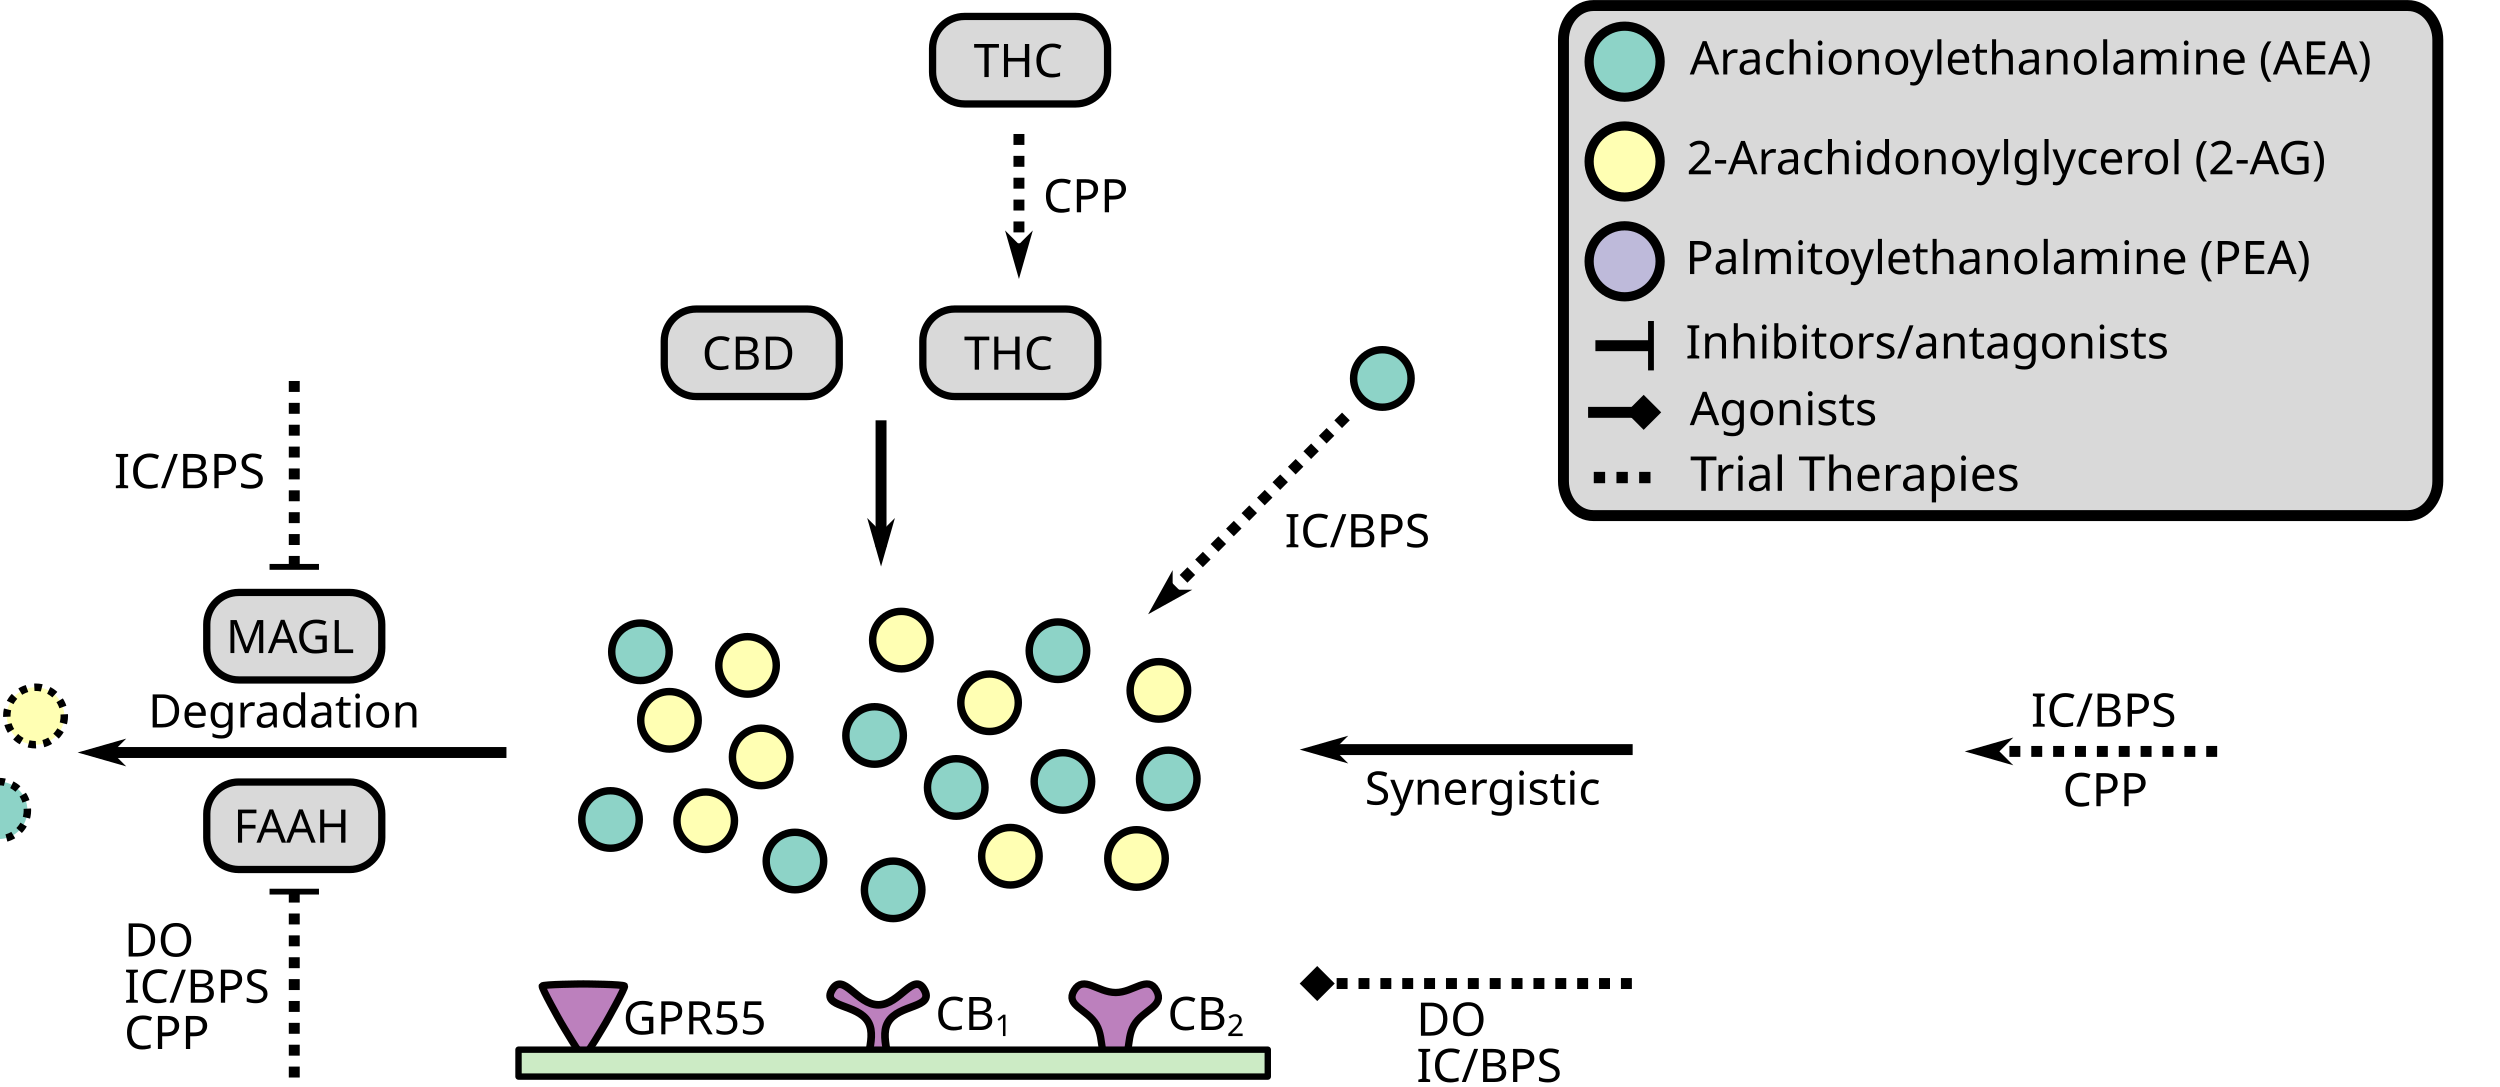
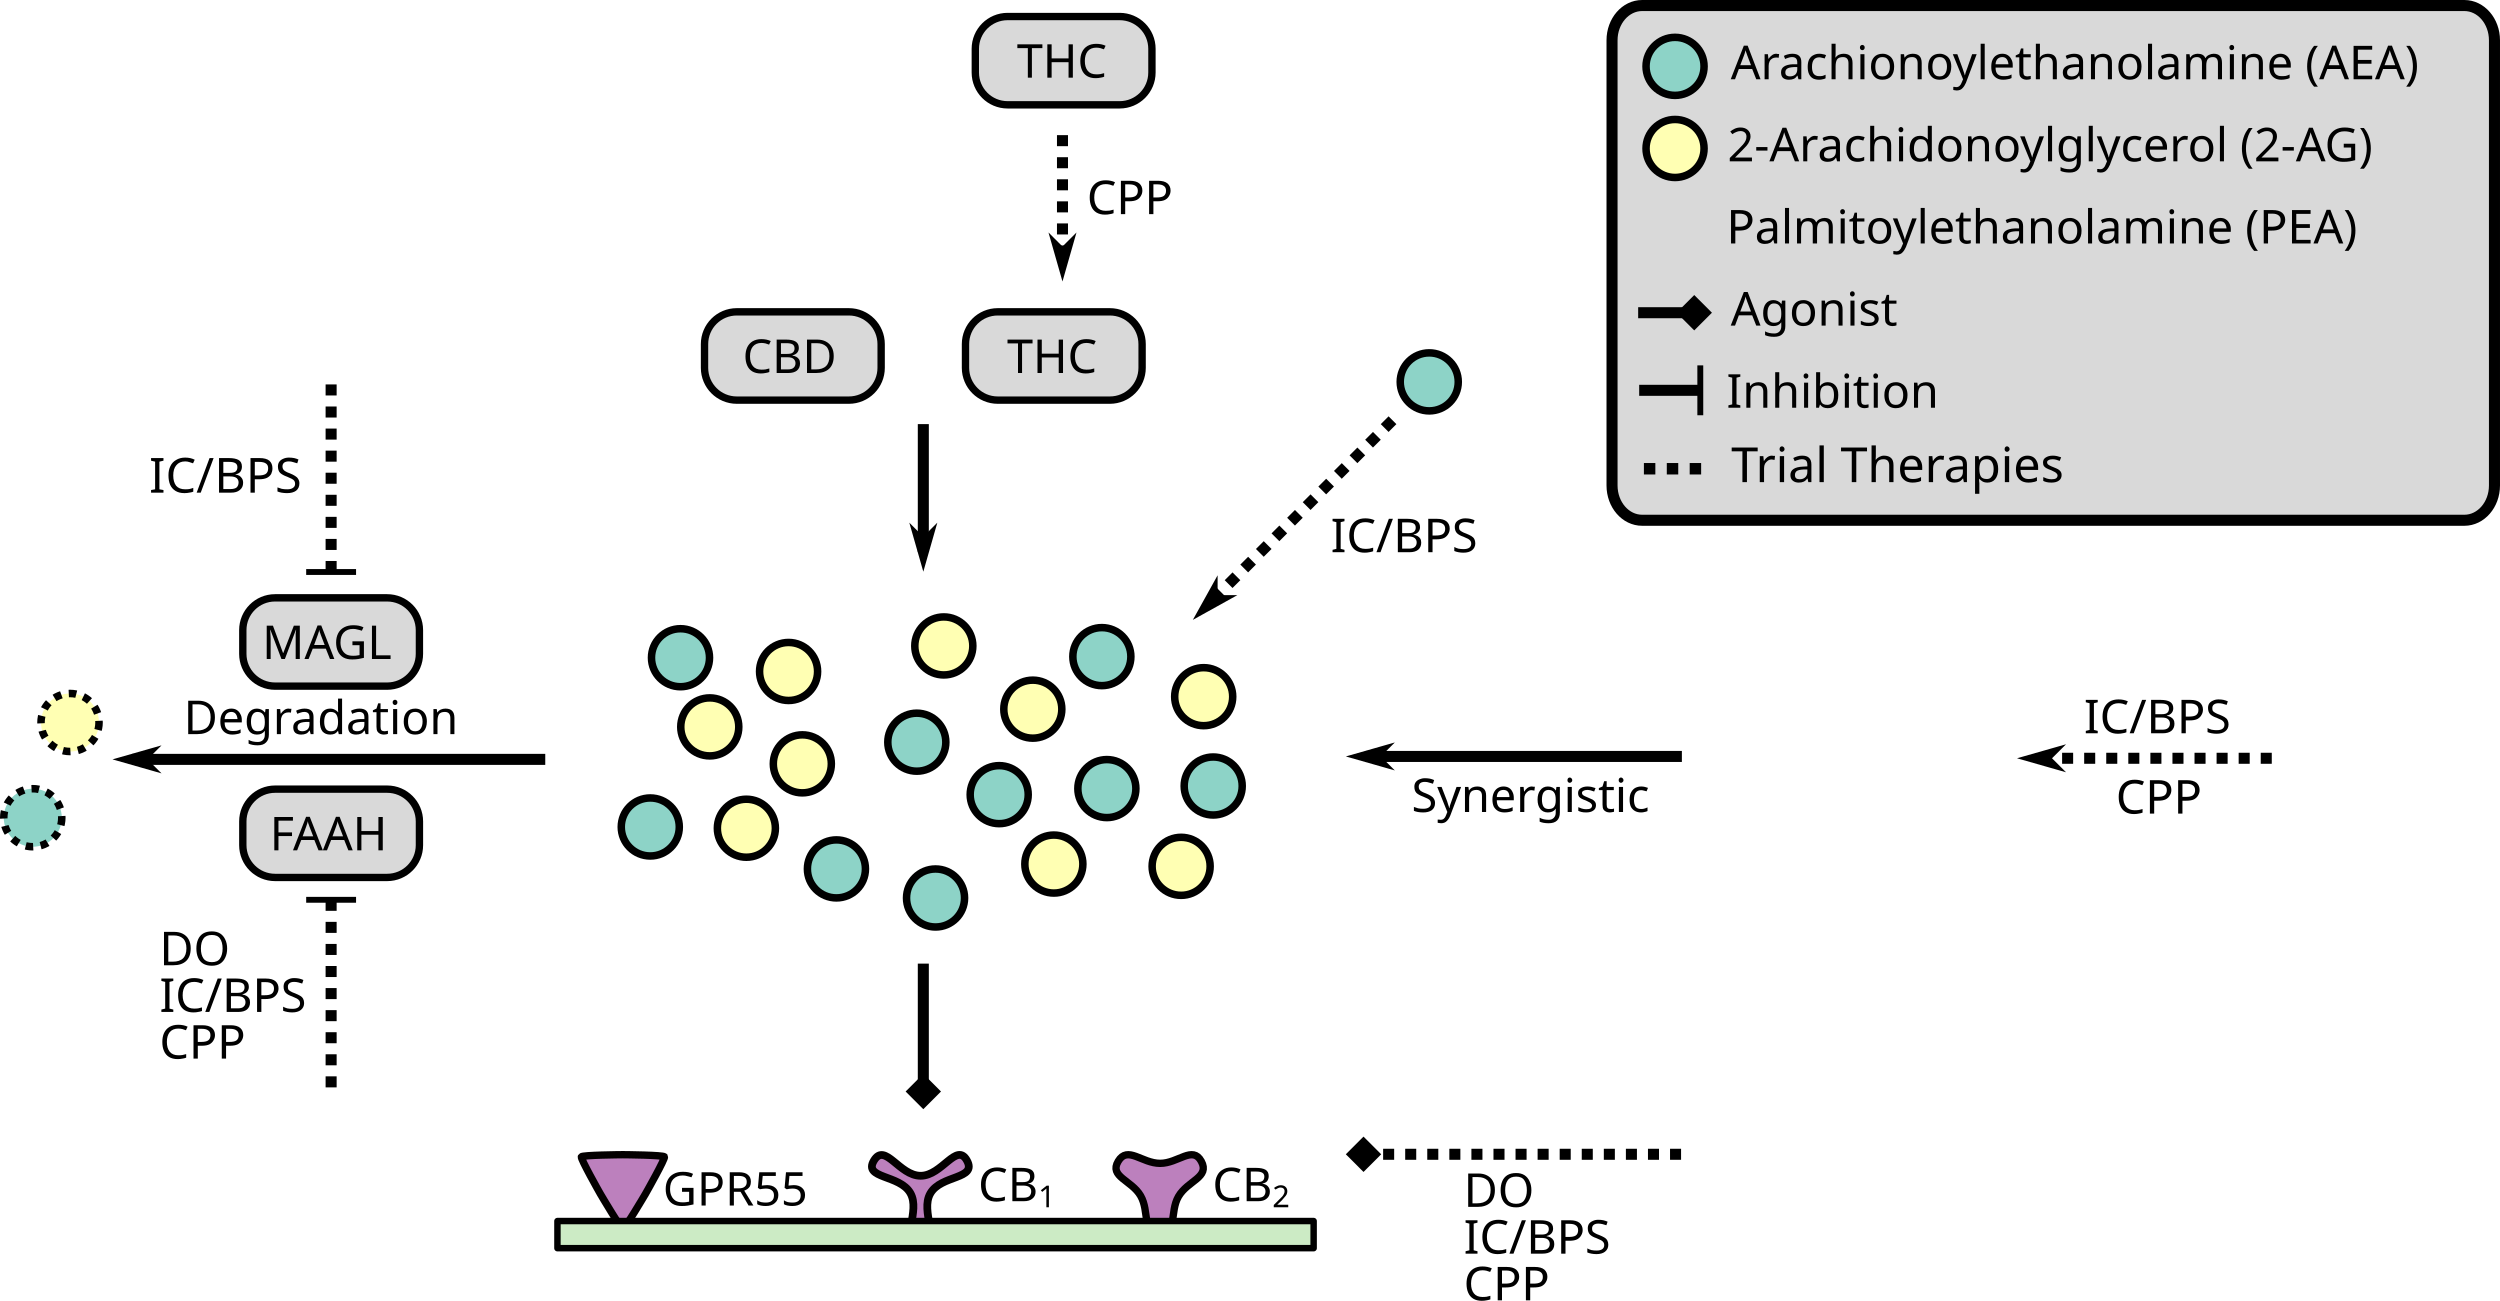
- <svg xmlns="http://www.w3.org/2000/svg" width="165.31mm" height="71.827mm" viewBox="0 0 165.31 71.827" version="1.1" id="svg8">
+ <svg xmlns="http://www.w3.org/2000/svg" width="163.797mm" height="85.238mm" viewBox="0 0 163.797 85.238" version="1.1" id="svg8">
  <defs id="defs2">
    <marker style="overflow:visible" id="marker12699" refX="0" refY="0" orient="auto">
      <path transform="matrix(-0.2,0,0,-0.2,-1.2,0)" style="fill:#000000;fill-opacity:1;fill-rule:evenodd;stroke:#000000;stroke-width:1pt;stroke-opacity:1" d="M 0,0 5,-5 -12.5,0 5,5 Z" id="path12697" />
    </marker>
    <marker style="overflow:visible" id="marker12551" refX="0" refY="0" orient="auto">
      <path transform="matrix(-0.2,0,0,-0.2,-1.2,0)" style="fill:#000000;fill-opacity:1;fill-rule:evenodd;stroke:#000000;stroke-width:1pt;stroke-opacity:1" d="M 0,0 5,-5 -12.5,0 5,5 Z" id="path12549" />
    </marker>
    <marker style="overflow:visible" id="marker12325" refX="0" refY="0" orient="auto">
      <path transform="matrix(-0.2,0,0,-0.2,-1.2,0)" style="fill:#000000;fill-opacity:1;fill-rule:evenodd;stroke:#000000;stroke-width:1pt;stroke-opacity:1" d="M 0,0 5,-5 -12.5,0 5,5 Z" id="path12323" />
    </marker>
    <marker style="overflow:visible" id="marker11769" refX="0" refY="0" orient="auto">
      <path transform="scale(0.4)" style="fill:none;fill-opacity:0.75;fill-rule:evenodd;stroke:#000000;stroke-width:1pt;stroke-opacity:1" d="M 0,5.65 V -5.65" id="path11767" />
    </marker>
    <marker style="overflow:visible" id="marker11565" refX="0" refY="0" orient="auto">
      <path transform="scale(0.2)" style="fill:#000000;fill-opacity:1;fill-rule:evenodd;stroke:#000000;stroke-width:1pt;stroke-opacity:1" d="M 0,-7.071 -7.071,0 0,7.071 7.071,0 Z" id="path11563" />
    </marker>
    <marker style="overflow:visible" id="DiamondS" refX="0" refY="0" orient="auto">
      <path transform="scale(0.2)" style="fill:#000000;fill-opacity:1;fill-rule:evenodd;stroke:#000000;stroke-width:1pt;stroke-opacity:1" d="M 0,-7.071 -7.071,0 0,7.071 7.071,0 Z" id="path3534" />
    </marker>
    <marker style="overflow:visible" id="DiamondM" refX="0" refY="0" orient="auto">
      <path transform="scale(0.4)" style="fill:#000000;fill-opacity:1;fill-rule:evenodd;stroke:#000000;stroke-width:1pt;stroke-opacity:1" d="M 0,-7.071 -7.071,0 0,7.071 7.071,0 Z" id="path3531" />
    </marker>
    <marker style="overflow:visible" id="StopM" refX="0" refY="0" orient="auto">
      <path transform="scale(0.4)" style="fill:none;fill-opacity:0.75;fill-rule:evenodd;stroke:#000000;stroke-width:1pt;stroke-opacity:1" d="M 0,5.65 V -5.65" id="path3621" />
    </marker>
    <marker style="overflow:visible" id="Arrow1Send" refX="0" refY="0" orient="auto">
      <path transform="matrix(-0.2,0,0,-0.2,-1.2,0)" style="fill:#000000;fill-opacity:1;fill-rule:evenodd;stroke:#000000;stroke-width:1pt;stroke-opacity:1" d="M 0,0 5,-5 -12.5,0 5,5 Z" id="path3464" />
    </marker>
    <marker style="overflow:visible" id="Arrow1Mend" refX="0" refY="0" orient="auto">
      <path transform="matrix(-0.4,0,0,-0.4,-4,0)" style="fill:#000000;fill-opacity:1;fill-rule:evenodd;stroke:#000000;stroke-width:1pt;stroke-opacity:1" d="M 0,0 5,-5 -12.5,0 5,5 Z" id="path3458" />
    </marker>
    <marker style="overflow:visible" id="Arrow1Mstart" refX="0" refY="0" orient="auto">
      <path transform="matrix(0.4,0,0,0.4,4,0)" style="fill:#000000;fill-opacity:1;fill-rule:evenodd;stroke:#000000;stroke-width:1pt;stroke-opacity:1" d="M 0,0 5,-5 -12.5,0 5,5 Z" id="path3455" />
    </marker>
    <rect x="60.058" y="18.657" width="1.439" height="4.049" id="rect1097" />
    <marker style="overflow:visible" id="Arrow1Send-3" refX="0" refY="0" orient="auto">
      <path transform="matrix(-0.2,0,0,-0.2,-1.2,0)" style="fill:#000000;fill-opacity:1;fill-rule:evenodd;stroke:#000000;stroke-width:1pt;stroke-opacity:1" d="M 0,0 5,-5 -12.5,0 5,5 Z" id="path3464-7" />
    </marker>
    <marker style="overflow:visible" id="Arrow1Send-5" refX="0" refY="0" orient="auto">
      <path transform="matrix(-0.2,0,0,-0.2,-1.2,0)" style="fill:#000000;fill-opacity:1;fill-rule:evenodd;stroke:#000000;stroke-width:1pt;stroke-opacity:1" d="M 0,0 5,-5 -12.5,0 5,5 Z" id="path3464-2" />
    </marker>
    <marker style="overflow:visible" id="Arrow1Send-3-7" refX="0" refY="0" orient="auto">
      <path transform="matrix(-0.2,0,0,-0.2,-1.2,0)" style="fill:#000000;fill-opacity:1;fill-rule:evenodd;stroke:#000000;stroke-width:1pt;stroke-opacity:1" d="M 0,0 5,-5 -12.5,0 5,5 Z" id="path3464-7-8" />
    </marker>
    <marker style="overflow:visible" id="StopM-8" refX="0" refY="0" orient="auto">
      <path transform="scale(0.4)" style="fill:none;fill-opacity:0.75;fill-rule:evenodd;stroke:#000000;stroke-width:1pt;stroke-opacity:1" d="M 0,5.65 V -5.65" id="path3621-8" />
    </marker>
    <marker style="overflow:visible" id="StopM-3" refX="0" refY="0" orient="auto">
      <path transform="scale(0.4)" style="fill:none;fill-opacity:0.75;fill-rule:evenodd;stroke:#000000;stroke-width:1pt;stroke-opacity:1" d="M 0,5.65 V -5.65" id="path3621-1" />
    </marker>
    <marker style="overflow:visible" id="marker11565-6" refX="0" refY="0" orient="auto">
      <path transform="scale(0.2)" style="fill:#000000;fill-opacity:1;fill-rule:evenodd;stroke:#000000;stroke-width:1pt;stroke-opacity:1" d="M 0,-7.071 -7.071,0 0,7.071 7.071,0 Z" id="path11563-6" />
    </marker>
    <marker style="overflow:visible" id="marker11769-3" refX="0" refY="0" orient="auto">
      <path transform="scale(0.4)" style="fill:none;fill-opacity:0.75;fill-rule:evenodd;stroke:#000000;stroke-width:1pt;stroke-opacity:1" d="M 0,5.65 V -5.65" id="path11767-6" />
    </marker>
    <marker style="overflow:visible" id="marker12699-3" refX="0" refY="0" orient="auto">
      <path transform="matrix(-0.2,0,0,-0.2,-1.2,0)" style="fill:#000000;fill-opacity:1;fill-rule:evenodd;stroke:#000000;stroke-width:1pt;stroke-opacity:1" d="M 0,0 5,-5 -12.5,0 5,5 Z" id="path12697-5" />
    </marker>
+     <marker style="overflow:visible" id="Arrow1Send-3-3" refX="0" refY="0" orient="auto">
+       <path transform="matrix(-0.2,0,0,-0.2,-1.2,0)" style="fill:#000000;fill-opacity:1;fill-rule:evenodd;stroke:#000000;stroke-width:1pt;stroke-opacity:1" d="M 0,0 5,-5 -12.5,0 5,5 Z" id="path3464-7-6" />
+     </marker>
  </defs>
-   <g id="layer1" transform="translate(-13.97187,-2.654378)">
-     <rect style="fill:#d9d9d9;fill-opacity:1;stroke:#000000;stroke-width:0.724;stroke-linejoin:round;stroke-miterlimit:4;stroke-dasharray:none;stroke-dashoffset:0;stroke-opacity:1" id="rect14584" width="57.816" height="33.725" x="117.354" y="3.022" rx="1.972" ry="2.278" />
+   <g id="layer1" transform="translate(-11.73537,-2.659774)">
    <text xml:space="preserve" style="font-size:3.175px;line-height:0;font-family:sans-serif;-inkscape-font-specification:'sans-serif, Normal';text-align:justify;letter-spacing:0px;word-spacing:0px;writing-mode:lr-tb;stroke-width:0.265" x="67.427" y="82.804" id="text843">
      <tspan id="tspan841" x="67.427" y="82.804" style="stroke-width:0.265" />
    </text>
-     <circle style="fill:#ffffb3;fill-opacity:1;stroke:#000000;stroke-width:0.609;stroke-linejoin:round;stroke-miterlimit:4;stroke-dasharray:none;stroke-opacity:1" id="path863-3" cx="121.399" cy="13.333" r="2.348" />
-     <text xml:space="preserve" style="font-size:3.059px;line-height:0;font-family:sans-serif;-inkscape-font-specification:'sans-serif, Normal';text-align:justify;letter-spacing:0px;word-spacing:0px;writing-mode:lr-tb;stroke-width:0.255" x="125.503" y="14.177" id="text851">
-       <tspan id="tspan849" x="125.503" y="14.177" style="stroke-width:0.255">2-Arachidonoylglycerol (2-AG)</tspan>
-     </text>
-     <text xml:space="preserve" style="font-size:3.059px;line-height:0;font-family:sans-serif;-inkscape-font-specification:'sans-serif, Normal';text-align:justify;letter-spacing:0px;word-spacing:0px;writing-mode:lr-tb;stroke-width:0.255" x="125.703" y="7.577" id="text847">
-       <tspan id="tspan845" x="125.703" y="7.577" style="stroke-width:0.255">Arachionoylethanolamine (AEA)</tspan>
-     </text>
-     <circle style="fill:#8dd3c7;fill-opacity:1;stroke:#000000;stroke-width:0.609;stroke-linejoin:round;stroke-miterlimit:4;stroke-dasharray:none;stroke-opacity:1" id="path863" cx="121.399" cy="6.733" r="2.348" />
-     <text xml:space="preserve" style="font-size:3.059px;line-height:0;font-family:sans-serif;-inkscape-font-specification:'sans-serif, Normal';text-align:justify;letter-spacing:0px;word-spacing:0px;writing-mode:lr-tb;stroke-width:0.255" x="125.426" y="20.776" id="text855">
-       <tspan id="tspan853" x="125.426" y="20.776" style="stroke-width:0.255">Palmitoylethanolamine (PEA)</tspan>
-     </text>
-     <circle style="fill:#bebada;fill-opacity:1;stroke:#000000;stroke-width:0.609;stroke-linejoin:round;stroke-miterlimit:4;stroke-dasharray:none;stroke-opacity:1" id="path863-6" cx="121.399" cy="19.933" r="2.348" />
    <text xml:space="preserve" id="text1095" style="font-size:3.175px;line-height:0;font-family:sans-serif;-inkscape-font-specification:'sans-serif, Normal';text-align:justify;letter-spacing:0px;word-spacing:0px;writing-mode:lr-tb;white-space:pre;shape-inside:url(#rect1097);" />
    <g id="g13551" transform="matrix(0.9634291,0,0,0.9634291,3.348156,2.088784)">
      <g id="g13754">
        <path style="fill:none;stroke:#000000;stroke-width:0.75;stroke-linecap:butt;stroke-linejoin:miter;stroke-miterlimit:4;stroke-dasharray:none;stroke-opacity:1;marker-end:url(#Arrow1Send)" d="M 123.083,52.035 H 101.569" id="path4761" />
        <text xml:space="preserve" style="font-size:3.175px;line-height:0;font-family:sans-serif;-inkscape-font-specification:'sans-serif, Normal';text-align:justify;letter-spacing:0px;word-spacing:0px;writing-mode:lr-tb;stroke-width:0.265" x="104.703" y="55.811" id="text4809">
          <tspan id="tspan4807" x="104.703" y="55.811" style="stroke-width:0.265">Synergistic</tspan>
        </text>
      </g>
    </g>
-     <g id="g13571" transform="matrix(0.9634291,0,0,0.9634291,3.099744,6.459161)">
-       <circle style="fill:#bebada;fill-opacity:1;stroke:#000000;stroke-width:0.512;stroke-linejoin:round;stroke-miterlimit:4;stroke-dasharray:none;stroke-opacity:1" id="path863-6-2" d="m 132.997,47.789 a 1.973,1.973 0 0 1 1.032,-2.59 1.973,1.973 0 0 1 2.592,1.028 1.973,1.973 0 0 1 -1.024,2.594 1.973,1.973 0 0 1 -2.595,-1.019" />
-       <circle style="fill:#bebada;fill-opacity:1;stroke:#000000;stroke-width:0.512;stroke-linejoin:round;stroke-miterlimit:4;stroke-dasharray:none;stroke-opacity:1" id="path863-6-2-9" d="m 134.873,54.664 a 1.973,1.973 0 0 1 1.032,-2.59 1.973,1.973 0 0 1 2.592,1.028 1.973,1.973 0 0 1 -1.024,2.594 1.973,1.973 0 0 1 -2.595,-1.019" />
-       <circle style="fill:#bebada;fill-opacity:1;stroke:#000000;stroke-width:0.512;stroke-linejoin:round;stroke-miterlimit:4;stroke-dasharray:none;stroke-opacity:1" id="path863-6-2-2" d="m 128.829,52.063 a 1.973,1.973 0 0 1 1.032,-2.59 1.973,1.973 0 0 1 2.592,1.028 1.973,1.973 0 0 1 -1.024,2.594 1.973,1.973 0 0 1 -2.595,-1.019" />
-       <circle style="fill:#bebada;fill-opacity:1;stroke:#000000;stroke-width:0.512;stroke-linejoin:round;stroke-miterlimit:4;stroke-dasharray:none;stroke-opacity:1" id="path863-6-2-28" d="m 133.343,41.889 a 1.973,1.973 0 0 1 1.032,-2.59 1.973,1.973 0 0 1 2.592,1.028 1.973,1.973 0 0 1 -1.024,2.594 1.973,1.973 0 0 1 -2.595,-1.019" />
-       <circle style="fill:#bebada;fill-opacity:1;stroke:#000000;stroke-width:0.512;stroke-linejoin:round;stroke-miterlimit:4;stroke-dasharray:none;stroke-opacity:1" id="path863-6-2-28-0" d="m 127.955,46.323 a 1.973,1.973 0 0 1 1.032,-2.59 1.973,1.973 0 0 1 2.592,1.028 1.973,1.973 0 0 1 -1.024,2.594 1.973,1.973 0 0 1 -2.595,-1.019" />
-       <circle style="fill:#bebada;fill-opacity:1;stroke:#000000;stroke-width:0.512;stroke-linejoin:round;stroke-miterlimit:4;stroke-dasharray:none;stroke-opacity:1" id="path863-6-2-28-6" d="m 139.18,50.199 a 1.973,1.973 0 0 1 1.032,-2.59 1.973,1.973 0 0 1 2.592,1.028 1.973,1.973 0 0 1 -1.024,2.594 1.973,1.973 0 0 1 -2.595,-1.019" />
-     </g>
-     <g id="g13841" transform="matrix(0.9634291,0,0,0.9634291,2.790697,2.957755)">
-       <g id="g2030" transform="translate(0,2.1017)">
-         <rect style="fill:#d9d9d9;fill-opacity:1;stroke:#000000;stroke-width:0.5;stroke-linejoin:round;stroke-miterlimit:4;stroke-dasharray:none;stroke-opacity:1" id="rect5103" width="12.011" height="6.005" x="57.196" y="18.794" rx="2.195" ry="2.195" />
-         <text xml:space="preserve" style="font-size:3.175px;line-height:0;font-family:sans-serif;-inkscape-font-specification:'sans-serif, Normal';text-align:justify;letter-spacing:0px;word-spacing:0px;writing-mode:lr-tb;stroke-width:0.5;stroke-miterlimit:4;stroke-dasharray:none" x="59.787" y="22.953" id="text1103">
-           <tspan id="tspan1101" x="59.787" y="22.953" style="stroke-width:0.5;stroke-miterlimit:4;stroke-dasharray:none">CBD</tspan>
-         </text>
-         <rect style="fill:#d9d9d9;fill-opacity:1;stroke:#000000;stroke-width:0.5;stroke-linejoin:round;stroke-miterlimit:4;stroke-dasharray:none;stroke-opacity:1" id="rect5103-1" width="12.011" height="6.005" x="74.943" y="18.794" rx="2.195" ry="2.195" />
-         <text xml:space="preserve" style="font-size:3.175px;line-height:0;font-family:sans-serif;-inkscape-font-specification:'sans-serif, Normal';text-align:justify;letter-spacing:0px;word-spacing:0px;writing-mode:lr-tb;stroke-width:0.5;stroke-miterlimit:4;stroke-dasharray:none" x="77.768" y="22.953" id="text5101">
-           <tspan id="tspan5099" x="77.768" y="22.953" style="stroke-width:0.5;stroke-miterlimit:4;stroke-dasharray:none">THC</tspan>
-         </text>
-       </g>
-       <rect style="fill:#d9d9d9;fill-opacity:1;stroke:#000000;stroke-width:0.5;stroke-linejoin:round;stroke-miterlimit:4;stroke-dasharray:none;stroke-opacity:1" id="rect5103-1-3" width="12.011" height="6.005" x="75.611" y="0.814" rx="2.195" ry="2.195" />
-       <text xml:space="preserve" style="font-size:3.175px;line-height:0;font-family:sans-serif;-inkscape-font-specification:'sans-serif, Normal';text-align:justify;letter-spacing:0px;word-spacing:0px;writing-mode:lr-tb;stroke-width:0.5;stroke-miterlimit:4;stroke-dasharray:none" x="78.435" y="4.973" id="text5101-6">
-         <tspan id="tspan5099-7" x="78.435" y="4.973" style="stroke-width:0.5;stroke-miterlimit:4;stroke-dasharray:none">THC</tspan>
-       </text>
-     </g>
+     <circle style="fill:#bebada;fill-opacity:1;stroke:#000000;stroke-width:0.493;stroke-linejoin:round;stroke-miterlimit:4;stroke-dasharray:none;stroke-opacity:1" id="path863-6-2" d="m 131.233,52.5 a 1.901,1.901 0 0 1 0.994,-2.495 1.901,1.901 0 0 1 2.497,0.99 1.901,1.901 0 0 1 -0.986,2.499 1.901,1.901 0 0 1 -2.5,-0.982" />
+     <circle style="fill:#bebada;fill-opacity:1;stroke:#000000;stroke-width:0.493;stroke-linejoin:round;stroke-miterlimit:4;stroke-dasharray:none;stroke-opacity:1" id="path863-6-2-9" d="m 133.04,59.124 a 1.901,1.901 0 0 1 0.994,-2.495 1.901,1.901 0 0 1 2.497,0.99 1.901,1.901 0 0 1 -0.986,2.499 1.901,1.901 0 0 1 -2.5,-0.982" />
+     <circle style="fill:#bebada;fill-opacity:1;stroke:#000000;stroke-width:0.493;stroke-linejoin:round;stroke-miterlimit:4;stroke-dasharray:none;stroke-opacity:1" id="path863-6-2-2" d="m 127.218,56.618 a 1.901,1.901 0 0 1 0.994,-2.495 1.901,1.901 0 0 1 2.497,0.99 1.901,1.901 0 0 1 -0.986,2.499 1.901,1.901 0 0 1 -2.5,-0.982" />
+     <circle style="fill:#bebada;fill-opacity:1;stroke:#000000;stroke-width:0.493;stroke-linejoin:round;stroke-miterlimit:4;stroke-dasharray:none;stroke-opacity:1" id="path863-6-2-28" d="m 131.566,46.816 a 1.901,1.901 0 0 1 0.994,-2.495 1.901,1.901 0 0 1 2.497,0.99 1.901,1.901 0 0 1 -0.986,2.499 1.901,1.901 0 0 1 -2.5,-0.982" />
+     <circle style="fill:#bebada;fill-opacity:1;stroke:#000000;stroke-width:0.493;stroke-linejoin:round;stroke-miterlimit:4;stroke-dasharray:none;stroke-opacity:1" id="path863-6-2-28-0" d="m 126.375,51.088 a 1.901,1.901 0 0 1 0.994,-2.495 1.901,1.901 0 0 1 2.497,0.99 1.901,1.901 0 0 1 -0.986,2.499 1.901,1.901 0 0 1 -2.5,-0.982" />
+     <circle style="fill:#bebada;fill-opacity:1;stroke:#000000;stroke-width:0.493;stroke-linejoin:round;stroke-miterlimit:4;stroke-dasharray:none;stroke-opacity:1" id="path863-6-2-28-6" d="m 137.19,54.822 a 1.901,1.901 0 0 1 0.994,-2.495 1.901,1.901 0 0 1 2.497,0.99 1.901,1.901 0 0 1 -0.986,2.499 1.901,1.901 0 0 1 -2.5,-0.982" />
+     <rect style="fill:#d9d9d9;fill-opacity:1;stroke:#000000;stroke-width:0.482;stroke-linejoin:round;stroke-miterlimit:4;stroke-dasharray:none;stroke-opacity:1" id="rect5103" width="11.572" height="5.786" x="57.895" y="23.09" rx="2.115" ry="2.115" />
+     <text xml:space="preserve" style="font-size:3.059px;line-height:0;font-family:sans-serif;-inkscape-font-specification:'sans-serif, Normal';text-align:justify;letter-spacing:0px;word-spacing:0px;writing-mode:lr-tb;stroke-width:0.482;stroke-miterlimit:4;stroke-dasharray:none" x="60.391" y="27.096" id="text1103">
+       <tspan id="tspan1101" x="60.391" y="27.096" style="stroke-width:0.482;stroke-miterlimit:4;stroke-dasharray:none">CBD</tspan>
+     </text>
+     <rect style="fill:#d9d9d9;fill-opacity:1;stroke:#000000;stroke-width:0.482;stroke-linejoin:round;stroke-miterlimit:4;stroke-dasharray:none;stroke-opacity:1" id="rect5103-1" width="11.572" height="5.786" x="74.993" y="23.09" rx="2.115" ry="2.115" />
+     <text xml:space="preserve" style="font-size:3.059px;line-height:0;font-family:sans-serif;-inkscape-font-specification:'sans-serif, Normal';text-align:justify;letter-spacing:0px;word-spacing:0px;writing-mode:lr-tb;stroke-width:0.482;stroke-miterlimit:4;stroke-dasharray:none" x="77.714" y="27.096" id="text5101">
+       <tspan id="tspan5099" x="77.714" y="27.096" style="stroke-width:0.482;stroke-miterlimit:4;stroke-dasharray:none">THC</tspan>
+     </text>
+     <rect style="fill:#d9d9d9;fill-opacity:1;stroke:#000000;stroke-width:0.482;stroke-linejoin:round;stroke-miterlimit:4;stroke-dasharray:none;stroke-opacity:1" id="rect5103-1-3" width="11.572" height="5.786" x="75.637" y="3.742" rx="2.115" ry="2.115" />
+     <text xml:space="preserve" style="font-size:3.059px;line-height:0;font-family:sans-serif;-inkscape-font-specification:'sans-serif, Normal';text-align:justify;letter-spacing:0px;word-spacing:0px;writing-mode:lr-tb;stroke-width:0.482;stroke-miterlimit:4;stroke-dasharray:none" x="78.358" y="7.749" id="text5101-6">
+       <tspan id="tspan5099-7" x="78.358" y="7.749" style="stroke-width:0.482;stroke-miterlimit:4;stroke-dasharray:none">THC</tspan>
+     </text>
    <path style="fill:none;stroke:#000000;stroke-width:0.723;stroke-linecap:butt;stroke-linejoin:miter;stroke-miterlimit:4;stroke-dasharray:none;stroke-opacity:1;marker-end:url(#Arrow1Send-3)" d="m 72.23,30.447 v 8.379" id="path4761-4" />
-     <g id="g13786" transform="matrix(0.9634291,0,0,0.9634291,10.5039,2.088784)">
+     <g id="g13786" transform="matrix(0.9634291,0,0,0.9634291,10.5039,12.68634)">
      <g id="g2010" transform="translate(0.2581416)">
        <g id="g1991">
          <g id="g1973" transform="translate(-0.6730949)">
            <g id="g1957">
              <path style="fill:#bc80bd;fill-opacity:1;stroke:#030000;stroke-width:0.614;stroke-linecap:round;stroke-linejoin:round;stroke-miterlimit:4;stroke-dasharray:none;stroke-opacity:1" id="path8819-2-9-1-7-0" transform="matrix(-0.4071803,-0.7052569,-0.7052569,0.4071803,57.88788,71.37149)" d="m 13.532,15.805 c -0.084,0.146 -3.299,0.176 -3.467,0.176 -0.168,0 -3.383,-0.031 -3.467,-0.176 -0.084,-0.146 1.497,-2.946 1.581,-3.091 0.084,-0.146 1.718,-2.915 1.887,-2.915 0.168,0 1.802,2.769 1.887,2.915 0.084,0.146 1.665,2.946 1.581,3.091 z" />
              <text xml:space="preserve" style="font-size:3.175px;line-height:0;font-family:sans-serif;-inkscape-font-specification:'sans-serif, Normal';text-align:justify;letter-spacing:0px;word-spacing:0px;writing-mode:lr-tb;stroke-width:0.265" x="46.778" y="71.577" id="text10714">
                <tspan id="tspan10712" x="46.778" y="71.577" style="stroke-width:0.265">GPR55</tspan>
              </text>
            </g>
            <g id="g1952" transform="translate(1.762716)">
              <path style="fill:#bc80bd;fill-opacity:1;stroke:#030000;stroke-width:1.223;stroke-linecap:round;stroke-linejoin:round;stroke-miterlimit:4;stroke-dasharray:none;stroke-opacity:1" id="path8819-2-6-88-8-76" transform="matrix(-0.2158325,-0.3738329,-0.3738329,0.2158325,69.85821,71.12427)" d="m 17.388,18.031 c -1.629,2.951 -3.918,-2.402 -7.288,-2.402 -3.4,-2e-6 -5.602,5.313 -7.359,2.402 C 1,15.145 6.78,15.839 8.466,12.92 10.166,9.976 6.665,5.412 10.064,5.347 c 3.37,-0.065 -0.122,4.594 1.564,7.513 1.7,2.944 7.403,2.195 5.76,5.172 z" />
              <text xml:space="preserve" style="font-size:3.175px;line-height:0;font-family:sans-serif;-inkscape-font-specification:'sans-serif, Normal';text-align:justify;letter-spacing:0px;word-spacing:0px;writing-mode:lr-tb;stroke-width:0.265" x="66.458" y="71.282" id="text10159">
                <tspan id="tspan10157" x="66.458" y="71.282" style="stroke-width:0.265">CB<tspan style="font-size:65%;baseline-shift:sub" id="tspan10161">1</tspan>
                </tspan>
              </text>
            </g>
            <g id="g1946">
              <path style="fill:#bc80bd;fill-opacity:1;stroke:#030000;stroke-width:0.614;stroke-linecap:round;stroke-linejoin:round;stroke-miterlimit:4;stroke-dasharray:none;stroke-opacity:1" id="path8819-2-9-1-7" transform="matrix(-0.4071803,-0.7052569,-0.7052569,0.4071803,94.39511,71.67234)" d="m 13.532,15.805 c -0.729,1.322 -1.923,-0.176 -3.432,-0.176 -1.54,-1e-6 -2.707,1.495 -3.503,0.176 -0.78,-1.292 1.114,-1.577 1.869,-2.884 0.77,-1.334 0.059,-3.092 1.599,-3.121 1.509,-0.029 0.809,1.753 1.564,3.06 0.77,1.334 2.648,1.597 1.904,2.945 z" />
              <text xml:space="preserve" style="font-size:3.175px;line-height:0;font-family:sans-serif;-inkscape-font-specification:'sans-serif, Normal';text-align:justify;letter-spacing:0px;word-spacing:0px;writing-mode:lr-tb;stroke-width:0.265" x="84.151" y="71.282" id="text10165">
                <tspan id="tspan10163" x="84.151" y="71.282" style="stroke-width:0.265">CB<tspan style="font-size:65%;baseline-shift:sub" id="tspan10167">2</tspan>
                </tspan>
              </text>
            </g>
          </g>
          <rect style="fill:#ccebc5;fill-opacity:1;stroke:#000000;stroke-width:0.439;stroke-linejoin:round;stroke-miterlimit:4;stroke-dasharray:none;stroke-opacity:1" id="rect10155" width="51.426" height="1.846" x="38.929" y="72.631" rx="0" ry="0" />
        </g>
      </g>
    </g>
-     <path style="fill:none;stroke:#000000;stroke-width:0.723;stroke-linecap:butt;stroke-linejoin:miter;stroke-miterlimit:4;stroke-dasharray:none;stroke-opacity:1;marker-end:url(#StopM)" d="m 119.466,25.513 h 3.675" id="path4761-4-6" />
-     <text xml:space="preserve" style="font-size:3.059px;line-height:0;font-family:sans-serif;-inkscape-font-specification:'sans-serif, Normal';text-align:justify;letter-spacing:0px;word-spacing:0px;writing-mode:lr-tb;stroke-width:0.255" x="125.426" y="26.356" id="text11040">
-       <tspan id="tspan11038" x="125.426" y="26.356" style="stroke-width:0.255">Inhibitors/antagonists</tspan>
-     </text>
-     <path style="fill:none;stroke:#000000;stroke-width:0.723;stroke-linecap:butt;stroke-linejoin:miter;stroke-miterlimit:4;stroke-dasharray:none;stroke-opacity:1;marker-end:url(#DiamondS)" d="m 118.983,29.92 h 3.675" id="path4761-4-6-4" />
-     <text xml:space="preserve" style="font-size:3.059px;line-height:0;font-family:sans-serif;-inkscape-font-specification:'sans-serif, Normal';text-align:justify;letter-spacing:0px;word-spacing:0px;writing-mode:lr-tb;stroke-width:0.255" x="125.703" y="30.764" id="text11443">
-       <tspan id="tspan11441" x="125.703" y="30.764" style="stroke-width:0.255">Agonists</tspan>
-     </text>
-     <path style="fill:none;stroke:#000000;stroke-width:0.723;stroke-linecap:butt;stroke-linejoin:miter;stroke-miterlimit:4;stroke-dasharray:0.723, 0.723;stroke-dashoffset:0;stroke-opacity:1;marker-end:url(#marker11565)" d="M 121.877,67.69 H 101.071" id="path11711" />
-     <text xml:space="preserve" style="font-size:3.059px;line-height:1;font-family:sans-serif;-inkscape-font-specification:'sans-serif, Normal';text-align:justify;letter-spacing:0px;word-spacing:0px;writing-mode:lr-tb;stroke-width:0.255" x="107.633" y="71.139" id="text12043-2">
-       <tspan id="tspan12041-0" x="107.633" y="71.139" style="stroke-width:0.255">DO</tspan>
-       <tspan x="107.633" y="74.198" style="stroke-width:0.255" id="tspan12047-6">IC/BPS</tspan>
-       <tspan x="107.633" y="77.257" style="stroke-width:0.255" id="tspan12045-8" />
+     <path style="fill:none;stroke:#000000;stroke-width:0.723;stroke-linecap:butt;stroke-linejoin:miter;stroke-miterlimit:4;stroke-dasharray:0.723, 0.723;stroke-dashoffset:0;stroke-opacity:1;marker-end:url(#marker11565)" d="M 121.877,78.287 H 101.071" id="path11711" />
+     <text xml:space="preserve" style="font-size:3.059px;line-height:1;font-family:sans-serif;-inkscape-font-specification:'sans-serif, Normal';text-align:justify;letter-spacing:0px;word-spacing:0px;writing-mode:lr-tb;stroke-width:0.255" x="107.633" y="81.736" id="text12043-2">
+       <tspan id="tspan12041-0" x="107.633" y="81.736" style="stroke-width:0.255">DO</tspan>
+       <tspan x="107.633" y="84.795" style="stroke-width:0.255" id="tspan12047-6">IC/BPS</tspan>
+       <tspan x="107.633" y="87.854" style="stroke-width:0.255" id="tspan1879">CPP</tspan>
+       <tspan x="107.633" y="90.913" style="stroke-width:0.255" id="tspan12045-8" />
    </text>
    <circle style="fill:#8dd3c7;fill-opacity:1;stroke:#000000;stroke-width:0.493;stroke-linejoin:round;stroke-miterlimit:4;stroke-dasharray:none;stroke-opacity:1" id="path863-3-7-5-9" cx="-105.378" cy="27.68" r="1.901" transform="scale(-1,1)" />
-     <g id="g2245" transform="translate(0,0.1372942)">
-       <text xml:space="preserve" style="font-size:3.059px;line-height:0;font-family:sans-serif;-inkscape-font-specification:'sans-serif, Normal';text-align:justify;letter-spacing:0px;word-spacing:0px;writing-mode:lr-tb;stroke-width:0.255" x="82.947" y="16.556" id="text12539">
-         <tspan id="tspan12537" x="82.947" y="16.556" style="stroke-width:0.255">CPP</tspan>
-       </text>
-       <path style="fill:none;stroke:#000000;stroke-width:0.723;stroke-linecap:butt;stroke-linejoin:miter;stroke-miterlimit:4;stroke-dasharray:0.723, 0.723;stroke-dashoffset:0;stroke-opacity:1;marker-end:url(#marker12551)" d="m 81.348,11.377 v 8.299" id="path12541" />
-     </g>
+     <text xml:space="preserve" style="font-size:3.059px;line-height:0;font-family:sans-serif;-inkscape-font-specification:'sans-serif, Normal';text-align:justify;letter-spacing:0px;word-spacing:0px;writing-mode:lr-tb;stroke-width:0.255" x="82.947" y="16.693" id="text12539">
+       <tspan id="tspan12537" x="82.947" y="16.693" style="stroke-width:0.255">CPP</tspan>
+     </text>
+     <path style="fill:none;stroke:#000000;stroke-width:0.723;stroke-linecap:butt;stroke-linejoin:miter;stroke-miterlimit:4;stroke-dasharray:0.723, 0.723;stroke-dashoffset:0;stroke-opacity:1;marker-end:url(#marker12551)" d="m 81.348,11.514 v 8.299" id="path12541" />
    <circle style="fill:#bebada;fill-opacity:1;stroke:#000000;stroke-width:0.493;stroke-linejoin:round;stroke-miterlimit:4;stroke-dasharray:none;stroke-opacity:1" id="path863-6-2-9-2" d="m 163.257,52.97 a 1.901,1.901 0 0 1 0.994,-2.495 1.901,1.901 0 0 1 2.497,0.99 1.901,1.901 0 0 1 -0.986,2.499 1.901,1.901 0 0 1 -2.5,-0.982" />
    <path style="fill:none;stroke:#000000;stroke-width:0.723;stroke-linecap:butt;stroke-linejoin:miter;stroke-miterlimit:4;stroke-dasharray:0.723, 0.723;stroke-dashoffset:0;stroke-opacity:1;marker-end:url(#marker12325)" d="M 160.579,52.341 H 145.178" id="path11711-4" />
    <text xml:space="preserve" style="font-size:3.059px;line-height:0;font-family:sans-serif;-inkscape-font-specification:'sans-serif, Normal';text-align:justify;letter-spacing:0px;word-spacing:0px;writing-mode:lr-tb;stroke-width:0.255" x="148.268" y="50.704" id="text12431">
      <tspan id="tspan12429" x="148.268" y="50.704" style="stroke-width:0.255">IC/BPS</tspan>
    </text>
    <text xml:space="preserve" style="font-size:3.059px;line-height:0;font-family:sans-serif;-inkscape-font-specification:'sans-serif, Normal';text-align:justify;letter-spacing:0px;word-spacing:0px;writing-mode:lr-tb;stroke-width:0.255" x="150.363" y="55.964" id="text12675">
      <tspan id="tspan12673" x="150.363" y="55.964" style="stroke-width:0.255">CPP</tspan>
    </text>
    <path style="fill:none;stroke:#000000;stroke-width:0.723;stroke-linecap:butt;stroke-linejoin:miter;stroke-miterlimit:4;stroke-dasharray:0.723, 0.723;stroke-dashoffset:0;stroke-opacity:1;marker-end:url(#marker12699)" d="M 102.969,30.193 90.802,42.36" id="path12677" />
    <text xml:space="preserve" style="font-size:3.059px;line-height:0;font-family:sans-serif;-inkscape-font-specification:'sans-serif, Normal';text-align:justify;letter-spacing:0px;word-spacing:0px;writing-mode:lr-tb;stroke-width:0.255" x="98.917" y="38.841" id="text12817">
      <tspan id="tspan12815" x="98.917" y="38.841" style="stroke-width:0.255">IC/BPS</tspan>
    </text>
    <g id="g10463" transform="matrix(0.9634291,0,0,0.9634291,13.26629,5.952512)">
      <rect style="fill:#d9d9d9;fill-opacity:1;stroke:#000000;stroke-width:0.5;stroke-linejoin:round;stroke-miterlimit:4;stroke-dasharray:none;stroke-opacity:1" id="rect5103-4-7" width="12.011" height="6.005" x="14.924" y="50.249" rx="2.195" ry="2.195" />
      <text xml:space="preserve" style="font-size:3.175px;line-height:0;font-family:sans-serif;-inkscape-font-specification:'sans-serif, Normal';text-align:justify;letter-spacing:0px;word-spacing:0px;writing-mode:lr-tb;stroke-width:0.265" x="16.752" y="54.409" id="text924">
        <tspan id="tspan922" x="16.752" y="54.409" style="stroke-width:0.265">FAAH</tspan>
      </text>
    </g>
    <g id="g10468" transform="matrix(0.9634291,0,0,0.9634291,12.42636,2.33179)">
      <rect style="fill:#d9d9d9;fill-opacity:1;stroke:#000000;stroke-width:0.5;stroke-linejoin:round;stroke-miterlimit:4;stroke-dasharray:none;stroke-opacity:1" id="rect5103-4" width="12.011" height="6.005" x="15.795" y="40.997" rx="2.195" ry="2.195" />
      <text xml:space="preserve" style="font-size:3.175px;line-height:0;font-family:sans-serif;-inkscape-font-specification:'sans-serif, Normal';text-align:justify;letter-spacing:0px;word-spacing:0px;writing-mode:lr-tb;stroke-width:0.265" x="17.111" y="45.156" id="text928-2">
        <tspan id="tspan926-6" x="17.111" y="45.156" style="stroke-width:0.265">MAGL</tspan>
      </text>
    </g>
    <path style="fill:none;stroke:#000000;stroke-width:0.723;stroke-linecap:butt;stroke-linejoin:miter;stroke-miterlimit:4;stroke-dasharray:none;stroke-opacity:1;marker-end:url(#Arrow1Send-5)" d="M 47.46,52.413 H 20.397" id="path4761-5" />
    <circle style="fill:#ffffb3;fill-opacity:1;stroke:#000000;stroke-width:0.493;stroke-linejoin:round;stroke-miterlimit:4;stroke-dasharray:0.493, 0.493;stroke-dashoffset:0;stroke-opacity:1" id="path863-0-3-6-44" cx="16.323" cy="49.997" r="1.901" />
    <circle style="fill:#8dd3c7;fill-opacity:1;stroke:#000000;stroke-width:0.493;stroke-linejoin:round;stroke-miterlimit:4;stroke-dasharray:0.493, 0.493;stroke-dashoffset:0;stroke-opacity:1" id="path863-3-7-1-3" cx="13.883" cy="56.236" r="1.901" />
    <path style="fill:none;stroke:#000000;stroke-width:0.723;stroke-linecap:butt;stroke-linejoin:miter;stroke-miterlimit:4;stroke-dasharray:0.723, 0.723;stroke-dashoffset:0;stroke-opacity:1;marker-start:url(#marker11769)" d="M 33.43,61.613 V 74.271" id="path11759" />
    <text xml:space="preserve" style="font-size:3.059px;line-height:1;font-family:sans-serif;-inkscape-font-specification:'sans-serif, Normal';text-align:justify;letter-spacing:0px;word-spacing:0px;writing-mode:lr-tb;stroke-width:0.255" x="22.183" y="65.901" id="text12043">
      <tspan id="tspan12041" x="22.183" y="65.901" style="stroke-width:0.255">DO</tspan>
      <tspan x="22.183" y="68.959" style="stroke-width:0.255" id="tspan12047">IC/BPS</tspan>
      <tspan x="22.183" y="72.018" style="stroke-width:0.255" id="tspan14341">CPP</tspan>
      <tspan x="22.183" y="75.077" style="stroke-width:0.255" id="tspan12045" />
    </text>
    <text xml:space="preserve" style="font-size:3.059px;line-height:0;font-family:sans-serif;-inkscape-font-specification:'sans-serif, Normal';text-align:justify;letter-spacing:0px;word-spacing:0px;writing-mode:lr-tb;stroke-width:0.255" x="23.77" y="50.758" id="text13815">
      <tspan id="tspan13813" x="23.77" y="50.758" style="stroke-width:0.255">Degradation</tspan>
    </text>
    <path style="fill:none;stroke:#000000;stroke-width:0.723;stroke-linecap:butt;stroke-linejoin:miter;stroke-miterlimit:4;stroke-dasharray:0.723, 0.723;stroke-dashoffset:0;stroke-opacity:1;marker-start:url(#marker11769-3)" d="M 33.43,40.138 V 27.479" id="path11759-7" />
    <text xml:space="preserve" style="font-size:3.175px;line-height:0;font-family:sans-serif;-inkscape-font-specification:'sans-serif, Normal';text-align:justify;letter-spacing:0px;word-spacing:0px;writing-mode:lr-tb;stroke-width:0.265" x="21.509" y="34.936" id="text1883">
      <tspan id="tspan1881" x="21.509" y="34.936" style="stroke-width:0.265">IC/BPS</tspan>
    </text>
-     <g id="g1940" transform="translate(0.2486979,3.339201)">
-       <circle style="fill:#8dd3c7;fill-opacity:1;stroke:#000000;stroke-width:0.493;stroke-linejoin:round;stroke-miterlimit:4;stroke-dasharray:none;stroke-opacity:1" id="path863-3-7" cx="71.555" cy="47.948" r="1.901" />
-       <circle style="fill:#ffffb3;fill-opacity:1;stroke:#000000;stroke-width:0.493;stroke-linejoin:round;stroke-miterlimit:4;stroke-dasharray:none;stroke-opacity:1" id="path863-0-3-6" cx="57.99" cy="46.946" r="1.901" />
-       <circle style="fill:#ffffb3;fill-opacity:1;stroke:#000000;stroke-width:0.493;stroke-linejoin:round;stroke-miterlimit:4;stroke-dasharray:none;stroke-opacity:1" id="path863-0-3-6-3" cx="60.388" cy="53.585" r="1.901" />
-       <circle style="fill:#ffffb3;fill-opacity:1;stroke:#000000;stroke-width:0.493;stroke-linejoin:round;stroke-miterlimit:4;stroke-dasharray:none;stroke-opacity:1" id="path863-0-3-6-1" cx="64.055" cy="49.366" r="1.901" />
-       <circle style="fill:#ffffb3;fill-opacity:1;stroke:#000000;stroke-width:0.493;stroke-linejoin:round;stroke-miterlimit:4;stroke-dasharray:none;stroke-opacity:1" id="path863-0-3-6-9" cx="63.153" cy="43.315" r="1.901" />
-       <circle style="fill:#ffffb3;fill-opacity:1;stroke:#000000;stroke-width:0.493;stroke-linejoin:round;stroke-miterlimit:4;stroke-dasharray:none;stroke-opacity:1" id="path863-0-3-6-4" cx="88.874" cy="56.08" r="1.901" />
-       <circle style="fill:#ffffb3;fill-opacity:1;stroke:#000000;stroke-width:0.493;stroke-linejoin:round;stroke-miterlimit:4;stroke-dasharray:none;stroke-opacity:1" id="path863-0-3-6-7" cx="80.534" cy="55.933" r="1.901" />
-       <circle style="fill:#ffffb3;fill-opacity:1;stroke:#000000;stroke-width:0.493;stroke-linejoin:round;stroke-miterlimit:4;stroke-dasharray:none;stroke-opacity:1" id="path863-0-3-6-8" cx="90.352" cy="44.966" r="1.901" />
-       <circle style="fill:#8dd3c7;fill-opacity:1;stroke:#000000;stroke-width:0.493;stroke-linejoin:round;stroke-miterlimit:4;stroke-dasharray:none;stroke-opacity:1" id="path863-3-7-4" cx="84.007" cy="50.987" r="1.901" />
-       <circle style="fill:#8dd3c7;fill-opacity:1;stroke:#000000;stroke-width:0.493;stroke-linejoin:round;stroke-miterlimit:4;stroke-dasharray:none;stroke-opacity:1" id="path863-3-7-5" cx="90.974" cy="50.819" r="1.901" />
-       <circle style="fill:#8dd3c7;fill-opacity:1;stroke:#000000;stroke-width:0.493;stroke-linejoin:round;stroke-miterlimit:4;stroke-dasharray:none;stroke-opacity:1" id="path863-3-7-0" cx="72.782" cy="58.155" r="1.901" />
-       <circle style="fill:#8dd3c7;fill-opacity:1;stroke:#000000;stroke-width:0.493;stroke-linejoin:round;stroke-miterlimit:4;stroke-dasharray:none;stroke-opacity:1" id="path863-3-7-3" cx="76.953" cy="51.385" r="1.901" />
-       <circle style="fill:#8dd3c7;fill-opacity:1;stroke:#000000;stroke-width:0.493;stroke-linejoin:round;stroke-miterlimit:4;stroke-dasharray:none;stroke-opacity:1" id="path863-3-7-6" cx="66.288" cy="56.25" r="1.901" />
-       <circle style="fill:#8dd3c7;fill-opacity:1;stroke:#000000;stroke-width:0.493;stroke-linejoin:round;stroke-miterlimit:4;stroke-dasharray:none;stroke-opacity:1" id="path863-3-7-1" cx="54.092" cy="53.503" r="1.901" />
-       <circle style="fill:#8dd3c7;fill-opacity:1;stroke:#000000;stroke-width:0.493;stroke-linejoin:round;stroke-miterlimit:4;stroke-dasharray:none;stroke-opacity:1" id="path863-3-7-06" cx="56.072" cy="42.414" r="1.901" />
-       <circle style="fill:#ffffb3;fill-opacity:1;stroke:#000000;stroke-width:0.493;stroke-linejoin:round;stroke-miterlimit:4;stroke-dasharray:none;stroke-opacity:1" id="path863-0-3-6-9-3" cx="73.325" cy="41.642" r="1.901" />
-       <circle style="fill:#ffffb3;fill-opacity:1;stroke:#000000;stroke-width:0.493;stroke-linejoin:round;stroke-miterlimit:4;stroke-dasharray:none;stroke-opacity:1" id="path863-0-3-6-9-2" cx="79.156" cy="45.784" r="1.901" />
-       <circle style="fill:#8dd3c7;fill-opacity:1;stroke:#000000;stroke-width:0.493;stroke-linejoin:round;stroke-miterlimit:4;stroke-dasharray:none;stroke-opacity:1" id="path863-3-7-06-5" cx="83.679" cy="42.342" r="1.901" />
-     </g>
-     <path style="fill:none;stroke:#000000;stroke-width:0.75;stroke-linecap:butt;stroke-linejoin:miter;stroke-miterlimit:4;stroke-dasharray:0.75, 0.75;stroke-dashoffset:0;stroke-opacity:1" d="m 119.359,34.231 h 4.081" id="path2569" />
-     <text xml:space="preserve" style="font-size:3.175px;line-height:0;font-family:sans-serif;-inkscape-font-specification:'sans-serif, Normal';text-align:justify;letter-spacing:0px;word-spacing:0px;writing-mode:lr-tb;stroke-width:0.265" x="125.736" y="35.107" id="text2585">
-       <tspan id="tspan2583" x="125.736" y="35.107" style="stroke-width:0.265">Trial Therapies</tspan>
-     </text>
+     <circle style="fill:#8dd3c7;fill-opacity:1;stroke:#000000;stroke-width:0.493;stroke-linejoin:round;stroke-miterlimit:4;stroke-dasharray:none;stroke-opacity:1" id="path863-3-7" cx="71.804" cy="51.287" r="1.901" />
+     <circle style="fill:#ffffb3;fill-opacity:1;stroke:#000000;stroke-width:0.493;stroke-linejoin:round;stroke-miterlimit:4;stroke-dasharray:none;stroke-opacity:1" id="path863-0-3-6" cx="58.239" cy="50.285" r="1.901" />
+     <circle style="fill:#ffffb3;fill-opacity:1;stroke:#000000;stroke-width:0.493;stroke-linejoin:round;stroke-miterlimit:4;stroke-dasharray:none;stroke-opacity:1" id="path863-0-3-6-3" cx="60.637" cy="56.924" r="1.901" />
+     <circle style="fill:#ffffb3;fill-opacity:1;stroke:#000000;stroke-width:0.493;stroke-linejoin:round;stroke-miterlimit:4;stroke-dasharray:none;stroke-opacity:1" id="path863-0-3-6-1" cx="64.303" cy="52.706" r="1.901" />
+     <circle style="fill:#ffffb3;fill-opacity:1;stroke:#000000;stroke-width:0.493;stroke-linejoin:round;stroke-miterlimit:4;stroke-dasharray:none;stroke-opacity:1" id="path863-0-3-6-9" cx="63.402" cy="46.654" r="1.901" />
+     <circle style="fill:#ffffb3;fill-opacity:1;stroke:#000000;stroke-width:0.493;stroke-linejoin:round;stroke-miterlimit:4;stroke-dasharray:none;stroke-opacity:1" id="path863-0-3-6-4" cx="89.122" cy="59.42" r="1.901" />
+     <circle style="fill:#ffffb3;fill-opacity:1;stroke:#000000;stroke-width:0.493;stroke-linejoin:round;stroke-miterlimit:4;stroke-dasharray:none;stroke-opacity:1" id="path863-0-3-6-7" cx="80.783" cy="59.272" r="1.901" />
+     <circle style="fill:#ffffb3;fill-opacity:1;stroke:#000000;stroke-width:0.493;stroke-linejoin:round;stroke-miterlimit:4;stroke-dasharray:none;stroke-opacity:1" id="path863-0-3-6-8" cx="90.6" cy="48.305" r="1.901" />
+     <circle style="fill:#8dd3c7;fill-opacity:1;stroke:#000000;stroke-width:0.493;stroke-linejoin:round;stroke-miterlimit:4;stroke-dasharray:none;stroke-opacity:1" id="path863-3-7-4" cx="84.256" cy="54.327" r="1.901" />
+     <circle style="fill:#8dd3c7;fill-opacity:1;stroke:#000000;stroke-width:0.493;stroke-linejoin:round;stroke-miterlimit:4;stroke-dasharray:none;stroke-opacity:1" id="path863-3-7-5" cx="91.223" cy="54.158" r="1.901" />
+     <circle style="fill:#8dd3c7;fill-opacity:1;stroke:#000000;stroke-width:0.493;stroke-linejoin:round;stroke-miterlimit:4;stroke-dasharray:none;stroke-opacity:1" id="path863-3-7-0" cx="73.031" cy="61.495" r="1.901" />
+     <circle style="fill:#8dd3c7;fill-opacity:1;stroke:#000000;stroke-width:0.493;stroke-linejoin:round;stroke-miterlimit:4;stroke-dasharray:none;stroke-opacity:1" id="path863-3-7-3" cx="77.202" cy="54.724" r="1.901" />
+     <circle style="fill:#8dd3c7;fill-opacity:1;stroke:#000000;stroke-width:0.493;stroke-linejoin:round;stroke-miterlimit:4;stroke-dasharray:none;stroke-opacity:1" id="path863-3-7-6" cx="66.537" cy="59.589" r="1.901" />
+     <circle style="fill:#8dd3c7;fill-opacity:1;stroke:#000000;stroke-width:0.493;stroke-linejoin:round;stroke-miterlimit:4;stroke-dasharray:none;stroke-opacity:1" id="path863-3-7-1" cx="54.341" cy="56.842" r="1.901" />
+     <circle style="fill:#8dd3c7;fill-opacity:1;stroke:#000000;stroke-width:0.493;stroke-linejoin:round;stroke-miterlimit:4;stroke-dasharray:none;stroke-opacity:1" id="path863-3-7-06" cx="56.321" cy="45.753" r="1.901" />
+     <circle style="fill:#ffffb3;fill-opacity:1;stroke:#000000;stroke-width:0.493;stroke-linejoin:round;stroke-miterlimit:4;stroke-dasharray:none;stroke-opacity:1" id="path863-0-3-6-9-3" cx="73.573" cy="44.981" r="1.901" />
+     <circle style="fill:#ffffb3;fill-opacity:1;stroke:#000000;stroke-width:0.493;stroke-linejoin:round;stroke-miterlimit:4;stroke-dasharray:none;stroke-opacity:1" id="path863-0-3-6-9-2" cx="79.404" cy="49.123" r="1.901" />
+     <circle style="fill:#8dd3c7;fill-opacity:1;stroke:#000000;stroke-width:0.493;stroke-linejoin:round;stroke-miterlimit:4;stroke-dasharray:none;stroke-opacity:1" id="path863-3-7-06-5" cx="83.928" cy="45.681" r="1.901" />
+     <text xml:space="preserve" style="font-size:3.175px;line-height:1;font-family:sans-serif;-inkscape-font-specification:'sans-serif, Normal';text-align:justify;letter-spacing:0px;word-spacing:0px;writing-mode:lr-tb;stroke-width:0.265" x="21.876" y="93.141" id="text1718">
+       <tspan x="21.876" y="93.141" style="stroke-width:0.265" id="tspan1882" />
+     </text>
+     <path style="fill:none;stroke:#000000;stroke-width:0.723;stroke-linecap:butt;stroke-linejoin:miter;stroke-miterlimit:3.9;stroke-dasharray:none;stroke-opacity:1;marker-end:url(#marker11565-6)" d="m 72.23,65.795 v 8.379" id="path4761-4-5" />
+     <g id="g3725">
+       <rect style="fill:#d9d9d9;fill-opacity:1;stroke:#000000;stroke-width:0.724;stroke-linejoin:round;stroke-miterlimit:4;stroke-dasharray:none;stroke-dashoffset:0;stroke-opacity:1" id="rect14584" width="57.816" height="33.725" x="117.354" y="3.022" rx="1.972" ry="2.278" />
+       <g id="g3667" transform="translate(-0.6350307,0.2747632)">
+         <text xml:space="preserve" style="font-size:3.059px;line-height:0;font-family:sans-serif;-inkscape-font-specification:'sans-serif, Normal';text-align:justify;letter-spacing:0px;word-spacing:0px;writing-mode:lr-tb;stroke-width:0.255" x="125.564" y="12.957" id="text851">
+           <tspan id="tspan849" x="125.564" y="12.957" style="stroke-width:0.255">2-Arachidonoylglycerol (2-AG)</tspan>
+         </text>
+         <text xml:space="preserve" style="font-size:3.059px;line-height:0;font-family:sans-serif;-inkscape-font-specification:'sans-serif, Normal';text-align:justify;letter-spacing:0px;word-spacing:0px;writing-mode:lr-tb;stroke-width:0.255" x="125.764" y="7.577" id="text847">
+           <tspan id="tspan845" x="125.764" y="7.577" style="stroke-width:0.255">Arachionoylethanolamine (AEA)</tspan>
+         </text>
+         <text xml:space="preserve" style="font-size:3.059px;line-height:0;font-family:sans-serif;-inkscape-font-specification:'sans-serif, Normal';text-align:justify;letter-spacing:0px;word-spacing:0px;writing-mode:lr-tb;stroke-width:0.255" x="125.487" y="18.337" id="text855">
+           <tspan id="tspan853" x="125.487" y="18.337" style="stroke-width:0.255">Palmitoylethanolamine (PEA)</tspan>
+         </text>
+         <circle style="fill:#bebada;fill-opacity:1;stroke:#000000;stroke-width:0.493;stroke-linejoin:round;stroke-miterlimit:4;stroke-dasharray:none;stroke-opacity:1" id="path863-6-2-28-9" d="m 120.371,18.243 a 1.901,1.901 0 0 1 0.994,-2.495 1.901,1.901 0 0 1 2.497,0.99 1.901,1.901 0 0 1 -0.986,2.499 1.901,1.901 0 0 1 -2.5,-0.982" />
+         <path style="fill:none;stroke:#000000;stroke-width:0.723;stroke-linecap:butt;stroke-linejoin:miter;stroke-miterlimit:4;stroke-dasharray:none;stroke-opacity:1;marker-end:url(#StopM)" d="m 119.768,27.958 h 4.004" id="path4761-4-6" />
+         <text xml:space="preserve" style="font-size:3.059px;line-height:0;font-family:sans-serif;-inkscape-font-specification:'sans-serif, Normal';text-align:justify;letter-spacing:0px;word-spacing:0px;writing-mode:lr-tb;stroke-width:0.255" x="125.487" y="29.098" id="text11040">
+           <tspan id="tspan11038" x="125.487" y="29.098" style="stroke-width:0.255">Inhibition</tspan>
+         </text>
+         <path style="fill:none;stroke:#000000;stroke-width:0.723;stroke-linecap:butt;stroke-linejoin:miter;stroke-miterlimit:4;stroke-dasharray:none;stroke-opacity:1;marker-end:url(#DiamondS)" d="M 119.701,22.874 H 123.376" id="path4761-4-6-4" />
+         <text xml:space="preserve" style="font-size:3.059px;line-height:0;font-family:sans-serif;-inkscape-font-specification:'sans-serif, Normal';text-align:justify;letter-spacing:0px;word-spacing:0px;writing-mode:lr-tb;stroke-width:0.255" x="125.764" y="23.718" id="text11443">
+           <tspan id="tspan11441" x="125.764" y="23.718" style="stroke-width:0.255">Agonist</tspan>
+         </text>
+         <circle style="fill:#ffffb3;fill-opacity:1;stroke:#000000;stroke-width:0.493;stroke-linejoin:round;stroke-miterlimit:4;stroke-dasharray:none;stroke-opacity:1" id="path863-0-3-6-8-2" cx="122.118" cy="12.113" r="1.901" />
+         <path style="fill:none;stroke:#000000;stroke-width:0.75;stroke-linecap:butt;stroke-linejoin:miter;stroke-miterlimit:4;stroke-dasharray:0.75, 0.75;stroke-dashoffset:0;stroke-opacity:1" d="m 120.077,33.097 h 4.081" id="path2569" />
+         <text xml:space="preserve" style="font-size:3.175px;line-height:0;font-family:sans-serif;-inkscape-font-specification:'sans-serif, Normal';text-align:justify;letter-spacing:0px;word-spacing:0px;writing-mode:lr-tb;stroke-width:0.265" x="125.797" y="33.973" id="text2585">
+           <tspan id="tspan2583" x="125.797" y="33.973" style="stroke-width:0.265">Trial Therapies</tspan>
+         </text>
+         <circle style="fill:#8dd3c7;fill-opacity:1;stroke:#000000;stroke-width:0.493;stroke-linejoin:round;stroke-miterlimit:4;stroke-dasharray:none;stroke-opacity:1" id="path863-3-7-5-9-6" cx="-122.118" cy="6.733" r="1.901" transform="scale(-1,1)" />
+       </g>
+     </g>
  </g>
</svg>
